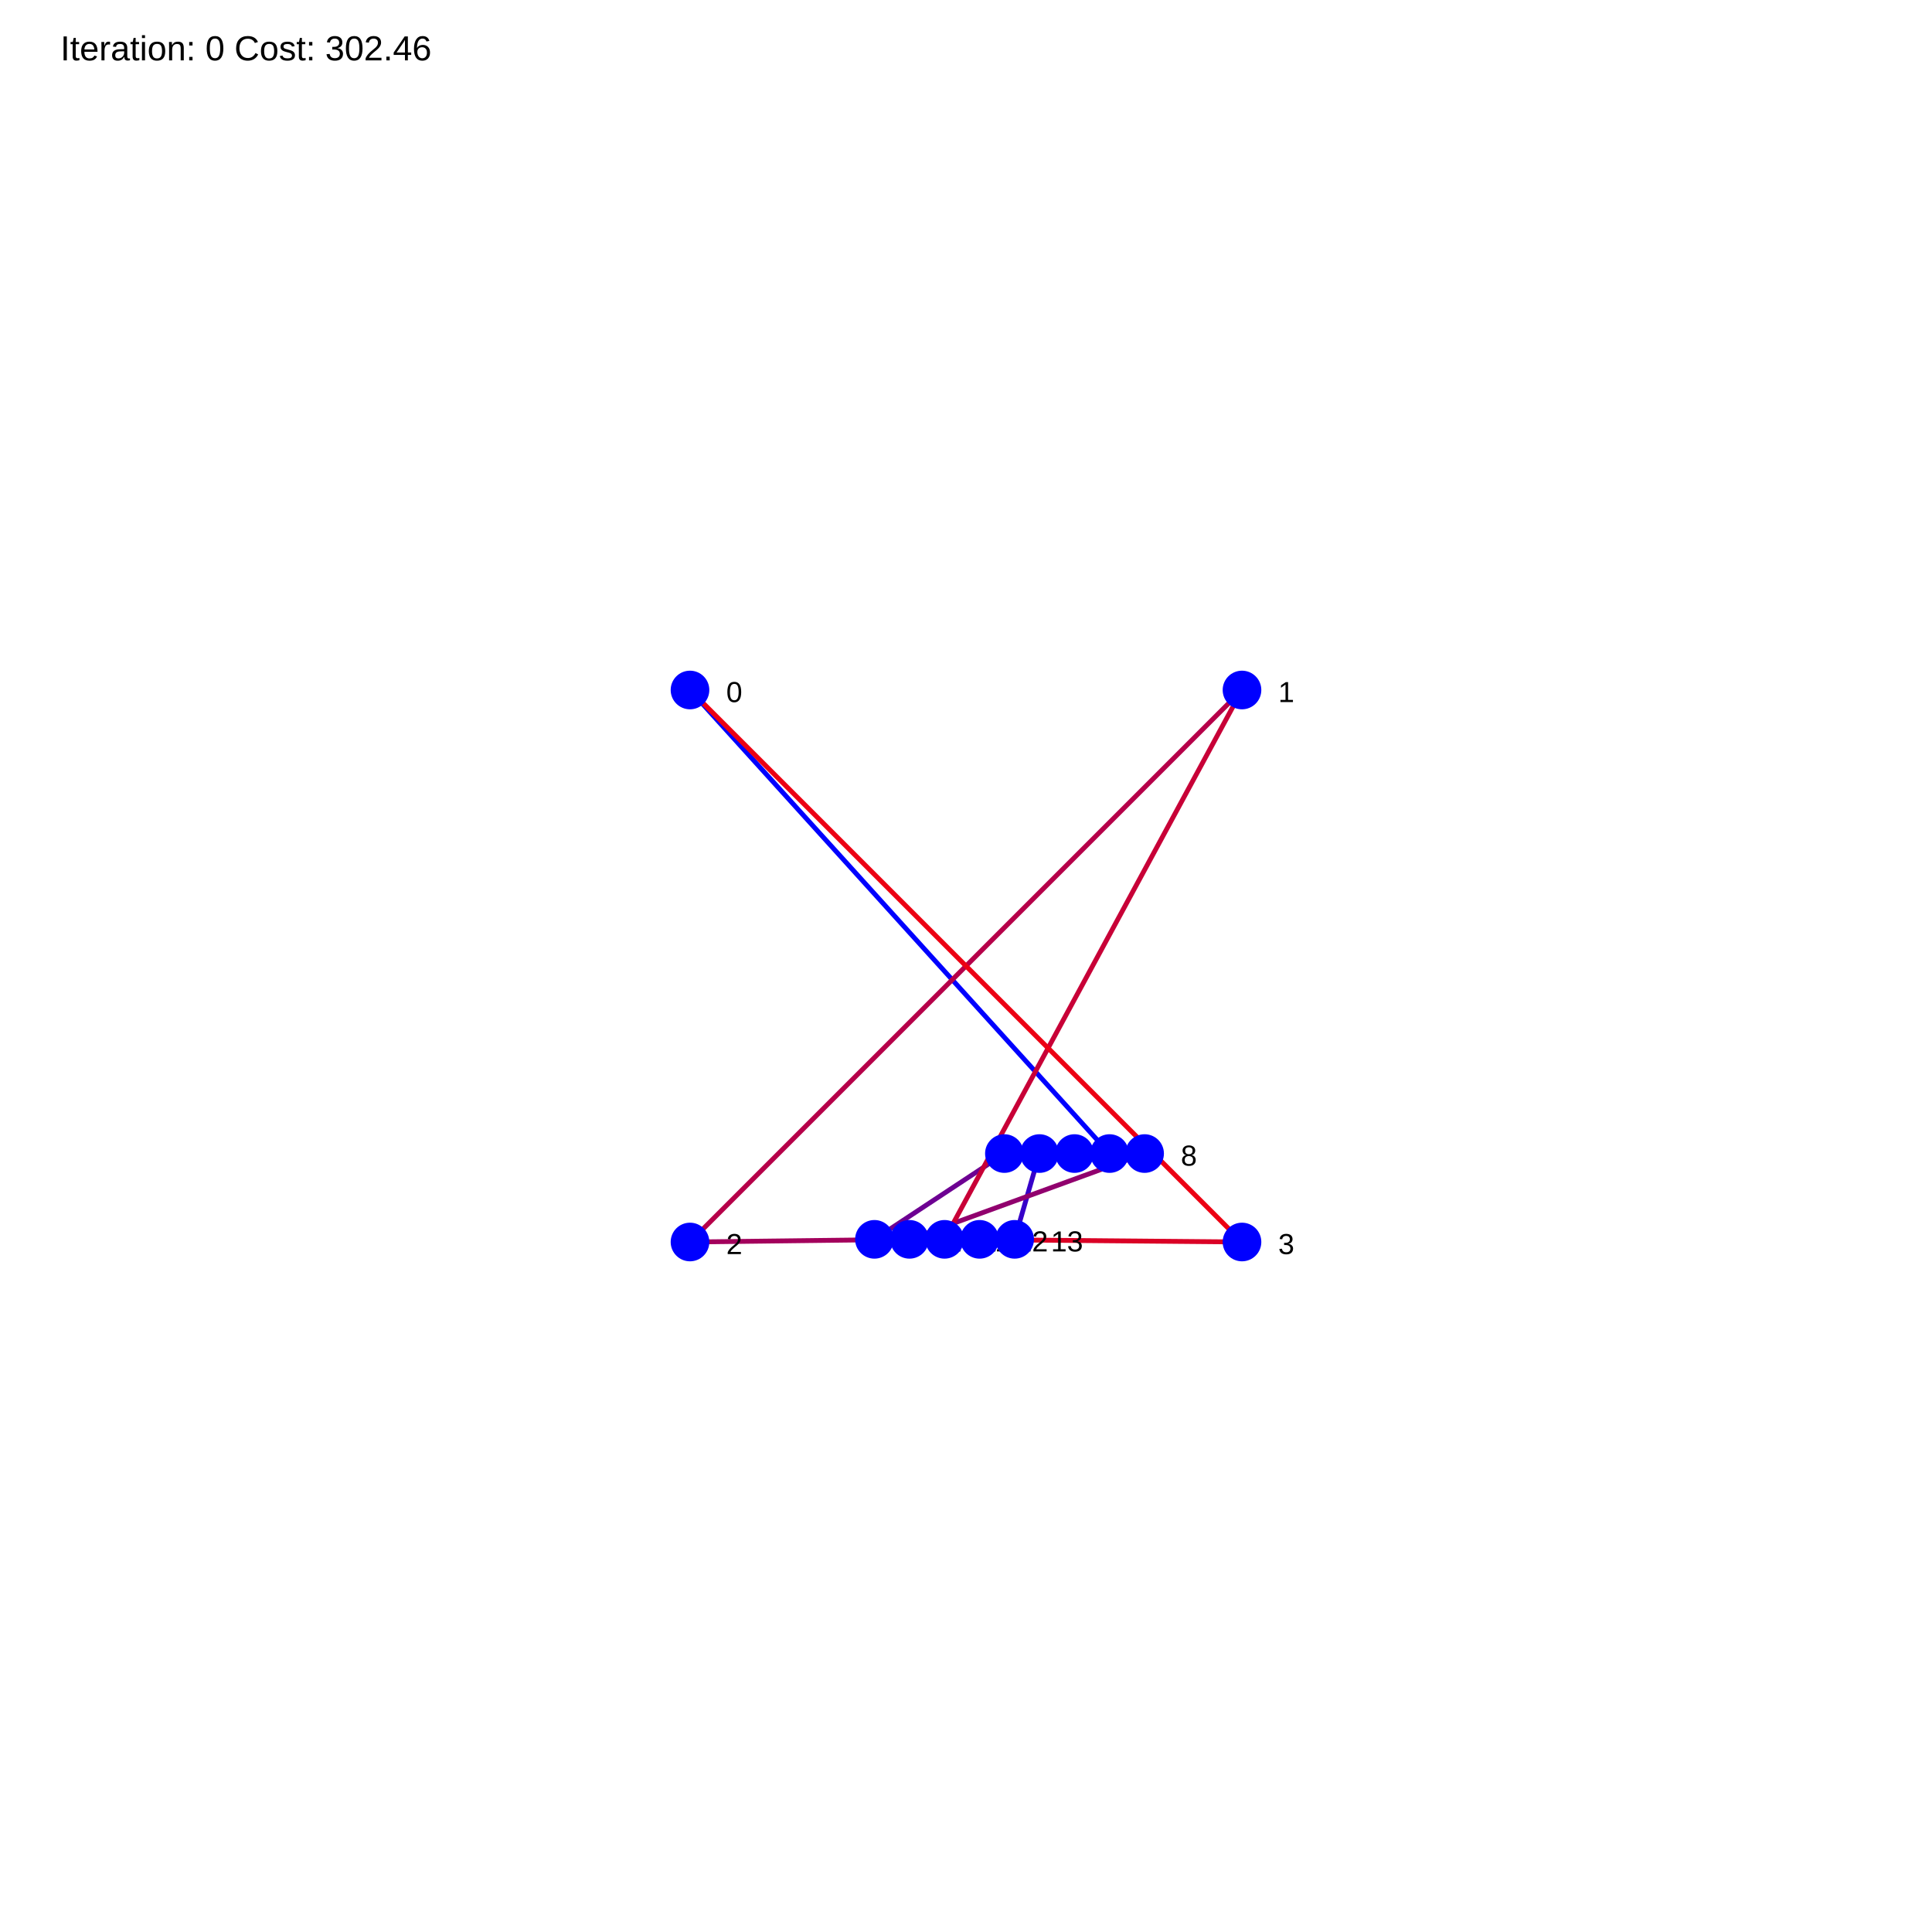
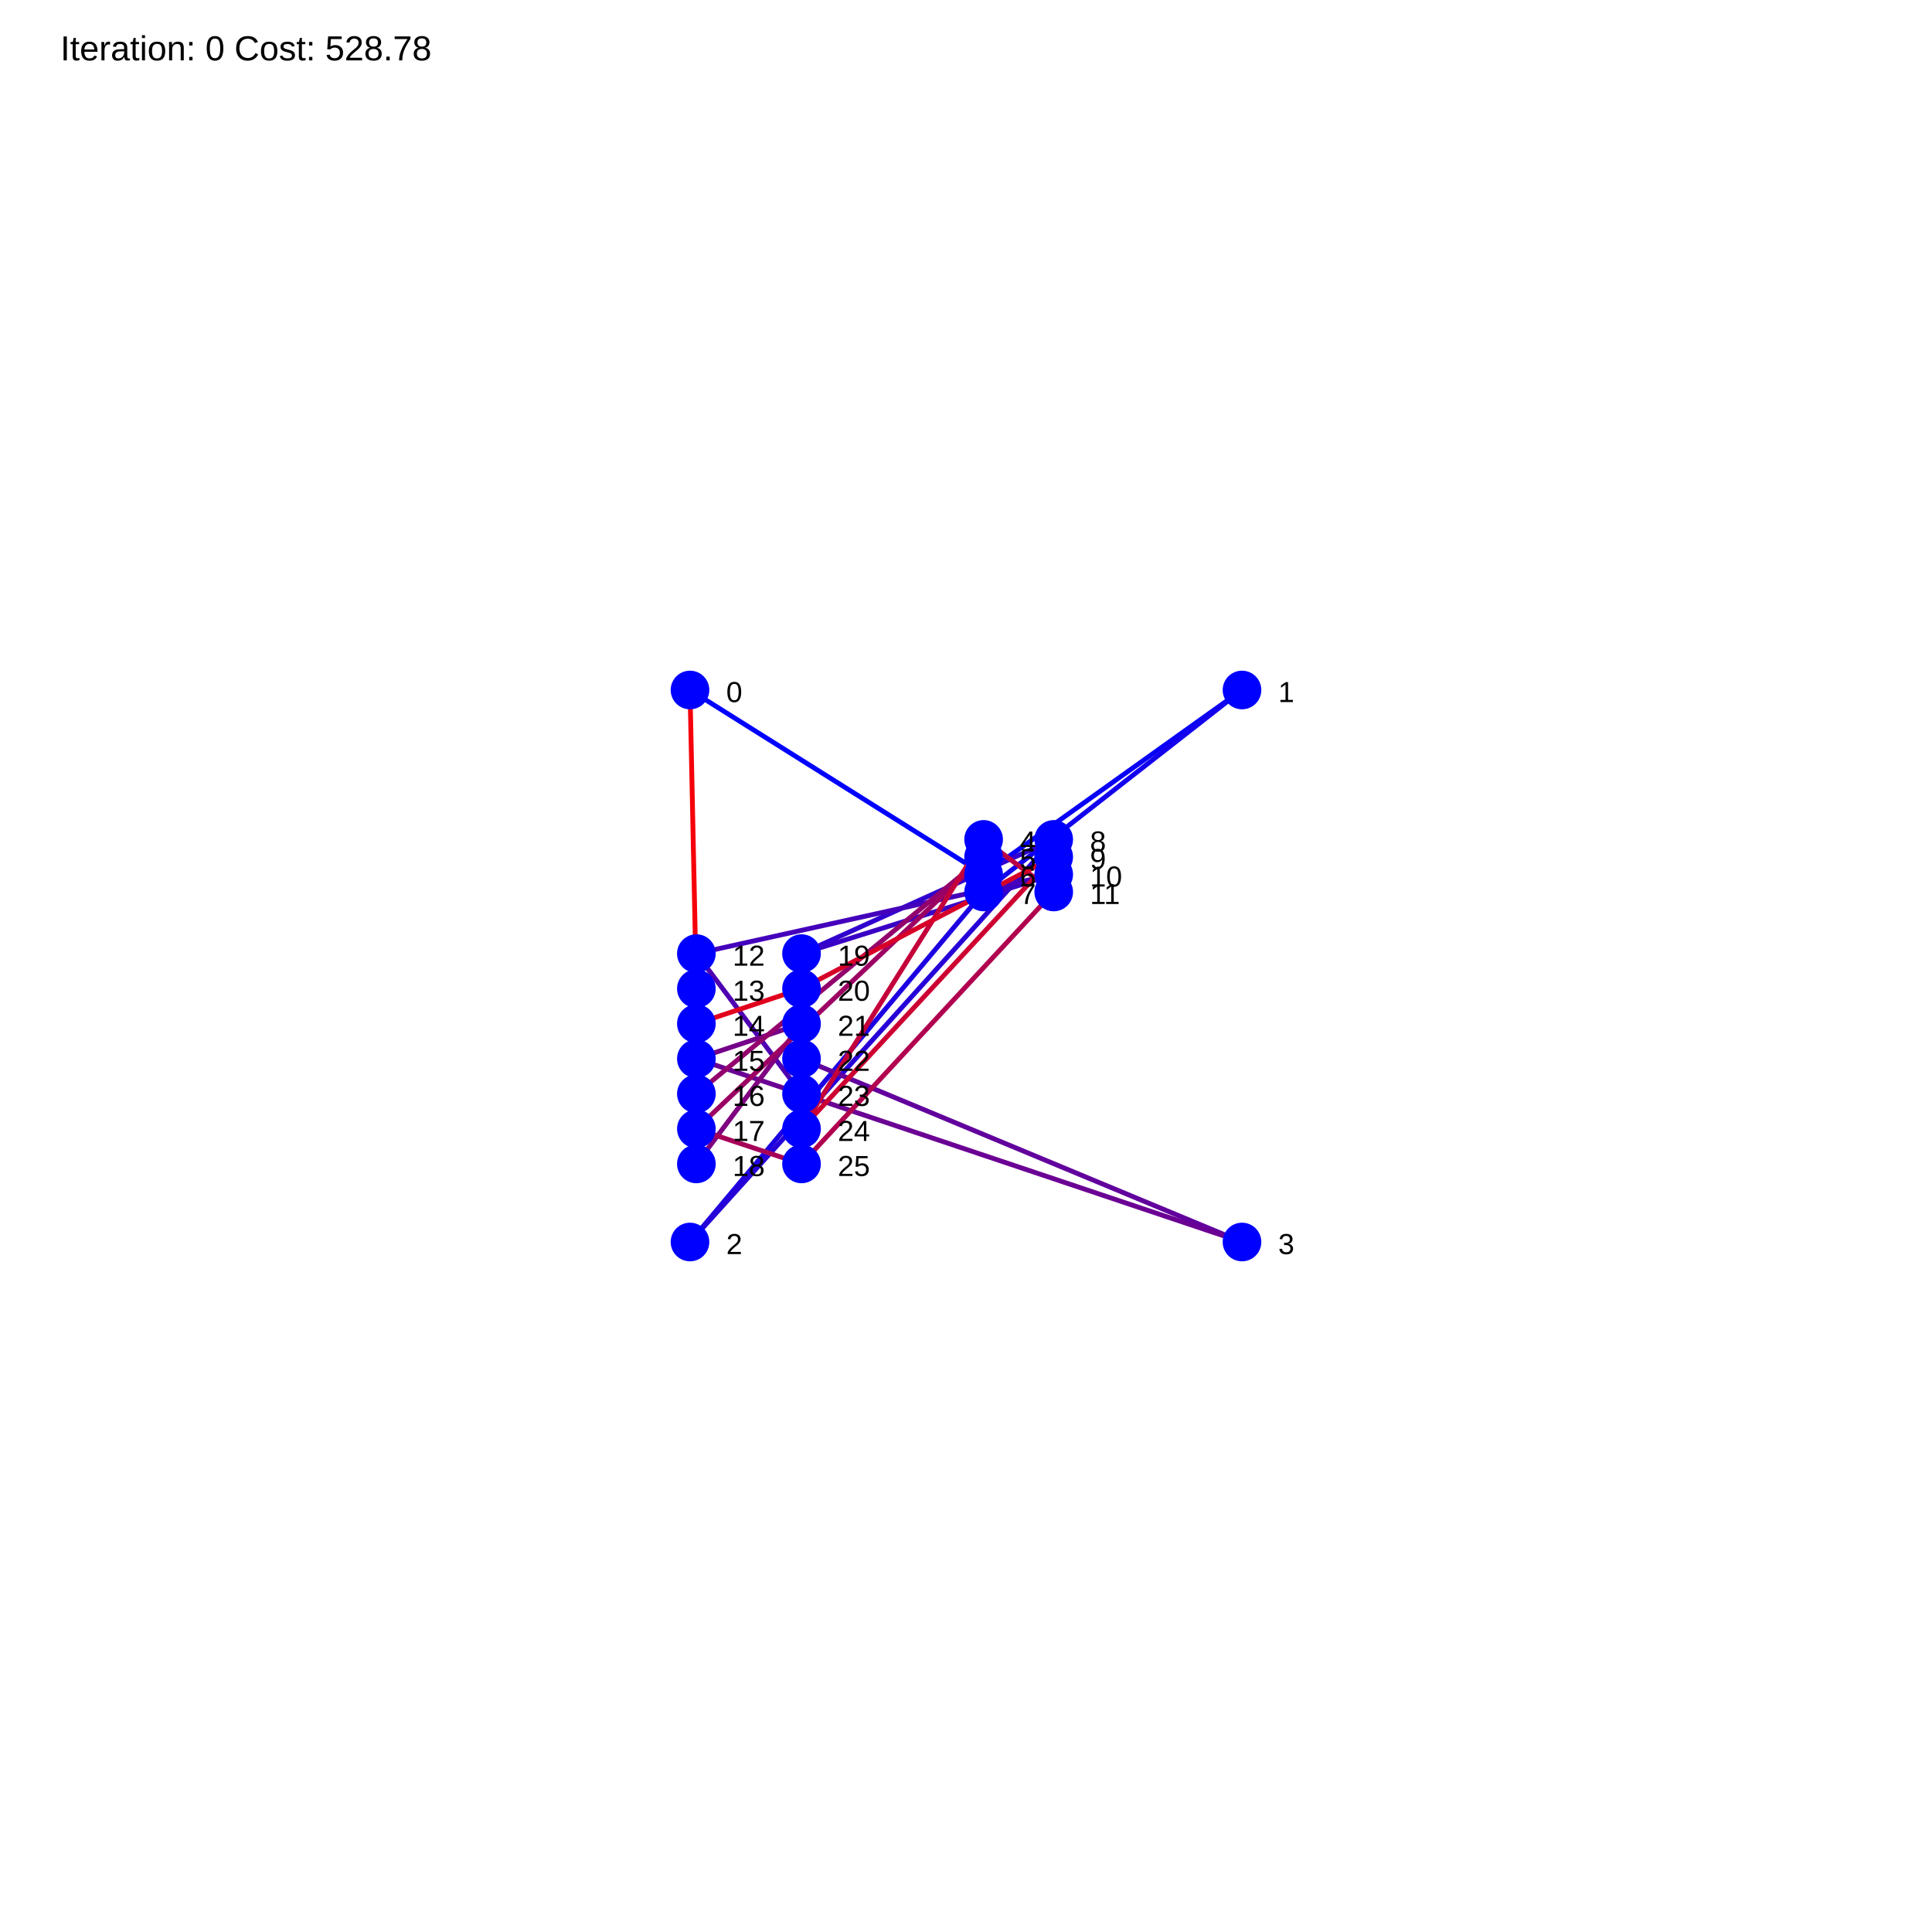
<svg xmlns="http://www.w3.org/2000/svg" width="800" height="800" viewBox="-257.143 -257.143 800 800">
  <rect x="-257.143" y="-257.143" width="800" height="800" fill="white" />
  <g>
-     <line x1="28.571" y1="28.571" x2="202.299" y2="220.519" stroke="rgb(0,0,255)" stroke-width="2" />
-     <line x1="202.299" y1="220.519" x2="187.785" y2="220.519" stroke="rgb(18,0,237)" stroke-width="2" />
-     <line x1="187.785" y1="220.519" x2="173.27" y2="220.519" stroke="rgb(36,0,219)" stroke-width="2" />
-     <line x1="173.27" y1="220.519" x2="163.001" y2="256.039" stroke="rgb(54,0,201)" stroke-width="2" />
-     <line x1="163.001" y1="256.039" x2="148.487" y2="256.039" stroke="rgb(72,0,183)" stroke-width="2" />
-     <line x1="148.487" y1="256.039" x2="104.944" y2="256.039" stroke="rgb(91,0,164)" stroke-width="2" />
-     <line x1="104.944" y1="256.039" x2="158.756" y2="220.519" stroke="rgb(109,0,146)" stroke-width="2" />
-     <line x1="158.756" y1="220.519" x2="216.813" y2="220.519" stroke="rgb(127,0,128)" stroke-width="2" />
-     <line x1="216.813" y1="220.519" x2="119.458" y2="256.039" stroke="rgb(145,0,110)" stroke-width="2" />
-     <line x1="119.458" y1="256.039" x2="28.571" y2="257.143" stroke="rgb(163,0,92)" stroke-width="2" />
-     <line x1="28.571" y1="257.143" x2="257.143" y2="28.571" stroke="rgb(182,0,73)" stroke-width="2" />
-     <line x1="257.143" y1="28.571" x2="133.972" y2="256.039" stroke="rgb(200,0,55)" stroke-width="2" />
-     <line x1="133.972" y1="256.039" x2="257.143" y2="257.143" stroke="rgb(218,0,37)" stroke-width="2" />
-     <line x1="257.143" y1="257.143" x2="28.571" y2="28.571" stroke="rgb(236,0,19)" stroke-width="2" />
+     <line x1="28.571" y1="28.571" x2="150.149" y2="104.948" stroke="rgb(0,0,255)" stroke-width="2" />
+     <line x1="150.149" y1="104.948" x2="257.143" y2="28.571" stroke="rgb(9,0,246)" stroke-width="2" />
+     <line x1="257.143" y1="28.571" x2="150.149" y2="112.205" stroke="rgb(19,0,236)" stroke-width="2" />
+     <line x1="150.149" y1="112.205" x2="28.571" y2="257.143" stroke="rgb(29,0,226)" stroke-width="2" />
+     <line x1="28.571" y1="257.143" x2="179.178" y2="90.434" stroke="rgb(39,0,216)" stroke-width="2" />
+     <line x1="179.178" y1="90.434" x2="74.751" y2="137.726" stroke="rgb(49,0,206)" stroke-width="2" />
+     <line x1="74.751" y1="137.726" x2="179.178" y2="104.948" stroke="rgb(58,0,197)" stroke-width="2" />
+     <line x1="179.178" y1="104.948" x2="31.209" y2="137.726" stroke="rgb(68,0,187)" stroke-width="2" />
+     <line x1="31.209" y1="137.726" x2="74.751" y2="195.783" stroke="rgb(78,0,177)" stroke-width="2" />
+     <line x1="74.751" y1="195.783" x2="74.751" y2="181.269" stroke="rgb(88,0,167)" stroke-width="2" />
+     <line x1="74.751" y1="181.269" x2="257.143" y2="257.143" stroke="rgb(98,0,157)" stroke-width="2" />
+     <line x1="257.143" y1="257.143" x2="31.209" y2="181.269" stroke="rgb(107,0,148)" stroke-width="2" />
+     <line x1="31.209" y1="181.269" x2="74.751" y2="166.754" stroke="rgb(117,0,138)" stroke-width="2" />
+     <line x1="74.751" y1="166.754" x2="31.209" y2="224.811" stroke="rgb(127,0,128)" stroke-width="2" />
+     <line x1="31.209" y1="224.811" x2="31.209" y2="195.783" stroke="rgb(137,0,118)" stroke-width="2" />
+     <line x1="31.209" y1="195.783" x2="150.149" y2="97.691" stroke="rgb(147,0,108)" stroke-width="2" />
+     <line x1="150.149" y1="97.691" x2="31.209" y2="210.297" stroke="rgb(156,0,99)" stroke-width="2" />
+     <line x1="31.209" y1="210.297" x2="74.751" y2="224.811" stroke="rgb(166,0,89)" stroke-width="2" />
+     <line x1="74.751" y1="224.811" x2="179.178" y2="112.205" stroke="rgb(176,0,79)" stroke-width="2" />
+     <line x1="179.178" y1="112.205" x2="150.149" y2="90.434" stroke="rgb(186,0,69)" stroke-width="2" />
+     <line x1="150.149" y1="90.434" x2="74.751" y2="210.297" stroke="rgb(196,0,59)" stroke-width="2" />
+     <line x1="74.751" y1="210.297" x2="179.178" y2="97.691" stroke="rgb(205,0,50)" stroke-width="2" />
+     <line x1="179.178" y1="97.691" x2="74.751" y2="152.24" stroke="rgb(215,0,40)" stroke-width="2" />
+     <line x1="74.751" y1="152.24" x2="31.209" y2="166.754" stroke="rgb(225,0,30)" stroke-width="2" />
+     <line x1="31.209" y1="166.754" x2="31.209" y2="152.24" stroke="rgb(235,0,20)" stroke-width="2" />
+     <line x1="31.209" y1="152.24" x2="28.571" y2="28.571" stroke="rgb(245,0,10)" stroke-width="2" />
  </g>
  <g>
    <circle cx="28.571" cy="28.571" r="8" fill="blue" />
    <text x="43.571" y="33.571" font-family="Arial" font-size="12" fill="black">0</text>
    <circle cx="257.143" cy="28.571" r="8" fill="blue" />
    <text x="272.143" y="33.571" font-family="Arial" font-size="12" fill="black">1</text>
    <circle cx="28.571" cy="257.143" r="8" fill="blue" />
    <text x="43.571" y="262.143" font-family="Arial" font-size="12" fill="black">2</text>
    <circle cx="257.143" cy="257.143" r="8" fill="blue" />
    <text x="272.143" y="262.143" font-family="Arial" font-size="12" fill="black">3</text>
-     <circle cx="158.756" cy="220.519" r="8" fill="blue" />
-     <text x="173.756" y="225.519" font-family="Arial" font-size="12" fill="black">4</text>
-     <circle cx="173.27" cy="220.519" r="8" fill="blue" />
-     <text x="188.27" y="225.519" font-family="Arial" font-size="12" fill="black">5</text>
-     <circle cx="187.785" cy="220.519" r="8" fill="blue" />
-     <text x="202.785" y="225.519" font-family="Arial" font-size="12" fill="black">6</text>
-     <circle cx="202.299" cy="220.519" r="8" fill="blue" />
-     <text x="217.299" y="225.519" font-family="Arial" font-size="12" fill="black">7</text>
-     <circle cx="216.813" cy="220.519" r="8" fill="blue" />
-     <text x="231.813" y="225.519" font-family="Arial" font-size="12" fill="black">8</text>
-     <circle cx="104.944" cy="256.039" r="8" fill="blue" />
-     <text x="119.944" y="261.039" font-family="Arial" font-size="12" fill="black">9</text>
-     <circle cx="119.458" cy="256.039" r="8" fill="blue" />
-     <text x="134.458" y="261.039" font-family="Arial" font-size="12" fill="black">10</text>
-     <circle cx="133.972" cy="256.039" r="8" fill="blue" />
-     <text x="148.972" y="261.039" font-family="Arial" font-size="12" fill="black">11</text>
-     <circle cx="148.487" cy="256.039" r="8" fill="blue" />
-     <text x="163.487" y="261.039" font-family="Arial" font-size="12" fill="black">12</text>
-     <circle cx="163.001" cy="256.039" r="8" fill="blue" />
-     <text x="178.001" y="261.039" font-family="Arial" font-size="12" fill="black">13</text>
+     <circle cx="150.149" cy="90.434" r="8" fill="blue" />
+     <text x="165.149" y="95.434" font-family="Arial" font-size="12" fill="black">4</text>
+     <circle cx="150.149" cy="97.691" r="8" fill="blue" />
+     <text x="165.149" y="102.691" font-family="Arial" font-size="12" fill="black">5</text>
+     <circle cx="150.149" cy="104.948" r="8" fill="blue" />
+     <text x="165.149" y="109.948" font-family="Arial" font-size="12" fill="black">6</text>
+     <circle cx="150.149" cy="112.205" r="8" fill="blue" />
+     <text x="165.149" y="117.205" font-family="Arial" font-size="12" fill="black">7</text>
+     <circle cx="179.178" cy="90.434" r="8" fill="blue" />
+     <text x="194.178" y="95.434" font-family="Arial" font-size="12" fill="black">8</text>
+     <circle cx="179.178" cy="97.691" r="8" fill="blue" />
+     <text x="194.178" y="102.691" font-family="Arial" font-size="12" fill="black">9</text>
+     <circle cx="179.178" cy="104.948" r="8" fill="blue" />
+     <text x="194.178" y="109.948" font-family="Arial" font-size="12" fill="black">10</text>
+     <circle cx="179.178" cy="112.205" r="8" fill="blue" />
+     <text x="194.178" y="117.205" font-family="Arial" font-size="12" fill="black">11</text>
+     <circle cx="31.209" cy="137.726" r="8" fill="blue" />
+     <text x="46.209" y="142.726" font-family="Arial" font-size="12" fill="black">12</text>
+     <circle cx="31.209" cy="152.24" r="8" fill="blue" />
+     <text x="46.209" y="157.24" font-family="Arial" font-size="12" fill="black">13</text>
+     <circle cx="31.209" cy="166.754" r="8" fill="blue" />
+     <text x="46.209" y="171.754" font-family="Arial" font-size="12" fill="black">14</text>
+     <circle cx="31.209" cy="181.269" r="8" fill="blue" />
+     <text x="46.209" y="186.269" font-family="Arial" font-size="12" fill="black">15</text>
+     <circle cx="31.209" cy="195.783" r="8" fill="blue" />
+     <text x="46.209" y="200.783" font-family="Arial" font-size="12" fill="black">16</text>
+     <circle cx="31.209" cy="210.297" r="8" fill="blue" />
+     <text x="46.209" y="215.297" font-family="Arial" font-size="12" fill="black">17</text>
+     <circle cx="31.209" cy="224.811" r="8" fill="blue" />
+     <text x="46.209" y="229.811" font-family="Arial" font-size="12" fill="black">18</text>
+     <circle cx="74.751" cy="137.726" r="8" fill="blue" />
+     <text x="89.751" y="142.726" font-family="Arial" font-size="12" fill="black">19</text>
+     <circle cx="74.751" cy="152.24" r="8" fill="blue" />
+     <text x="89.751" y="157.24" font-family="Arial" font-size="12" fill="black">20</text>
+     <circle cx="74.751" cy="166.754" r="8" fill="blue" />
+     <text x="89.751" y="171.754" font-family="Arial" font-size="12" fill="black">21</text>
+     <circle cx="74.751" cy="181.269" r="8" fill="blue" />
+     <text x="89.751" y="186.269" font-family="Arial" font-size="12" fill="black">22</text>
+     <circle cx="74.751" cy="195.783" r="8" fill="blue" />
+     <text x="89.751" y="200.783" font-family="Arial" font-size="12" fill="black">23</text>
+     <circle cx="74.751" cy="210.297" r="8" fill="blue" />
+     <text x="89.751" y="215.297" font-family="Arial" font-size="12" fill="black">24</text>
+     <circle cx="74.751" cy="224.811" r="8" fill="blue" />
+     <text x="89.751" y="229.811" font-family="Arial" font-size="12" fill="black">25</text>
  </g>
-   <text x="-232.143" y="-232.143" font-family="Arial" font-size="14.4" fill="black">Iteration: 0 Cost: 302.46</text>
+   <text x="-232.143" y="-232.143" font-family="Arial" font-size="14.4" fill="black">Iteration: 0 Cost: 528.78</text>
</svg>
